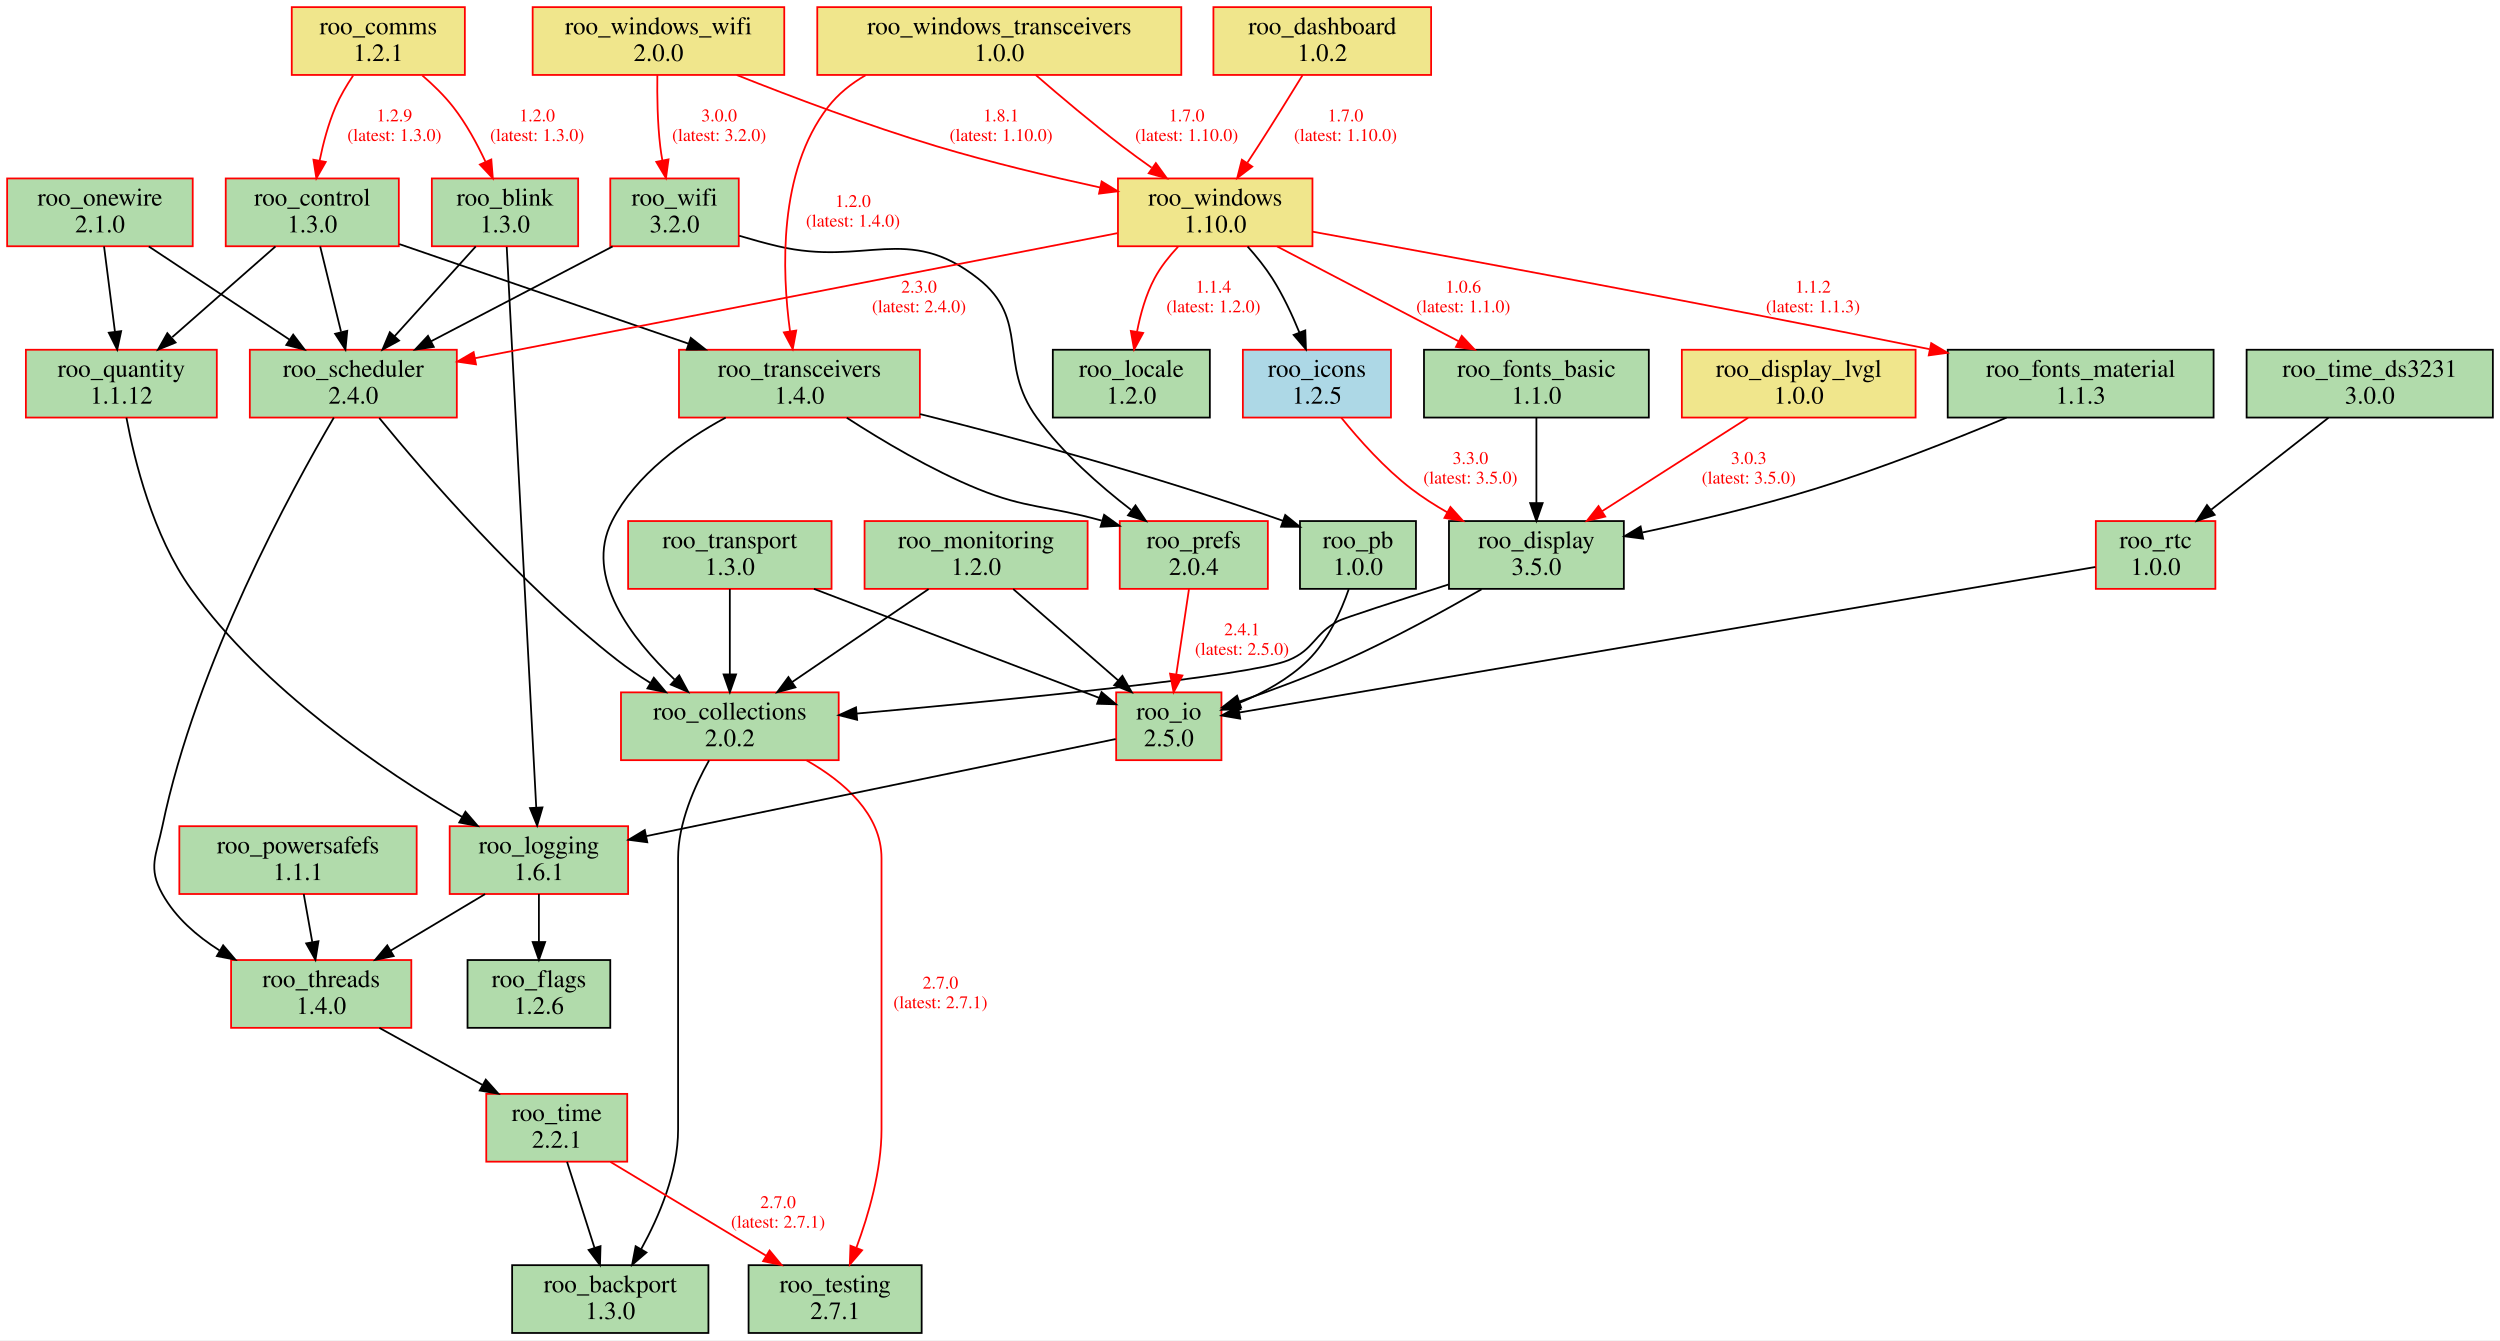
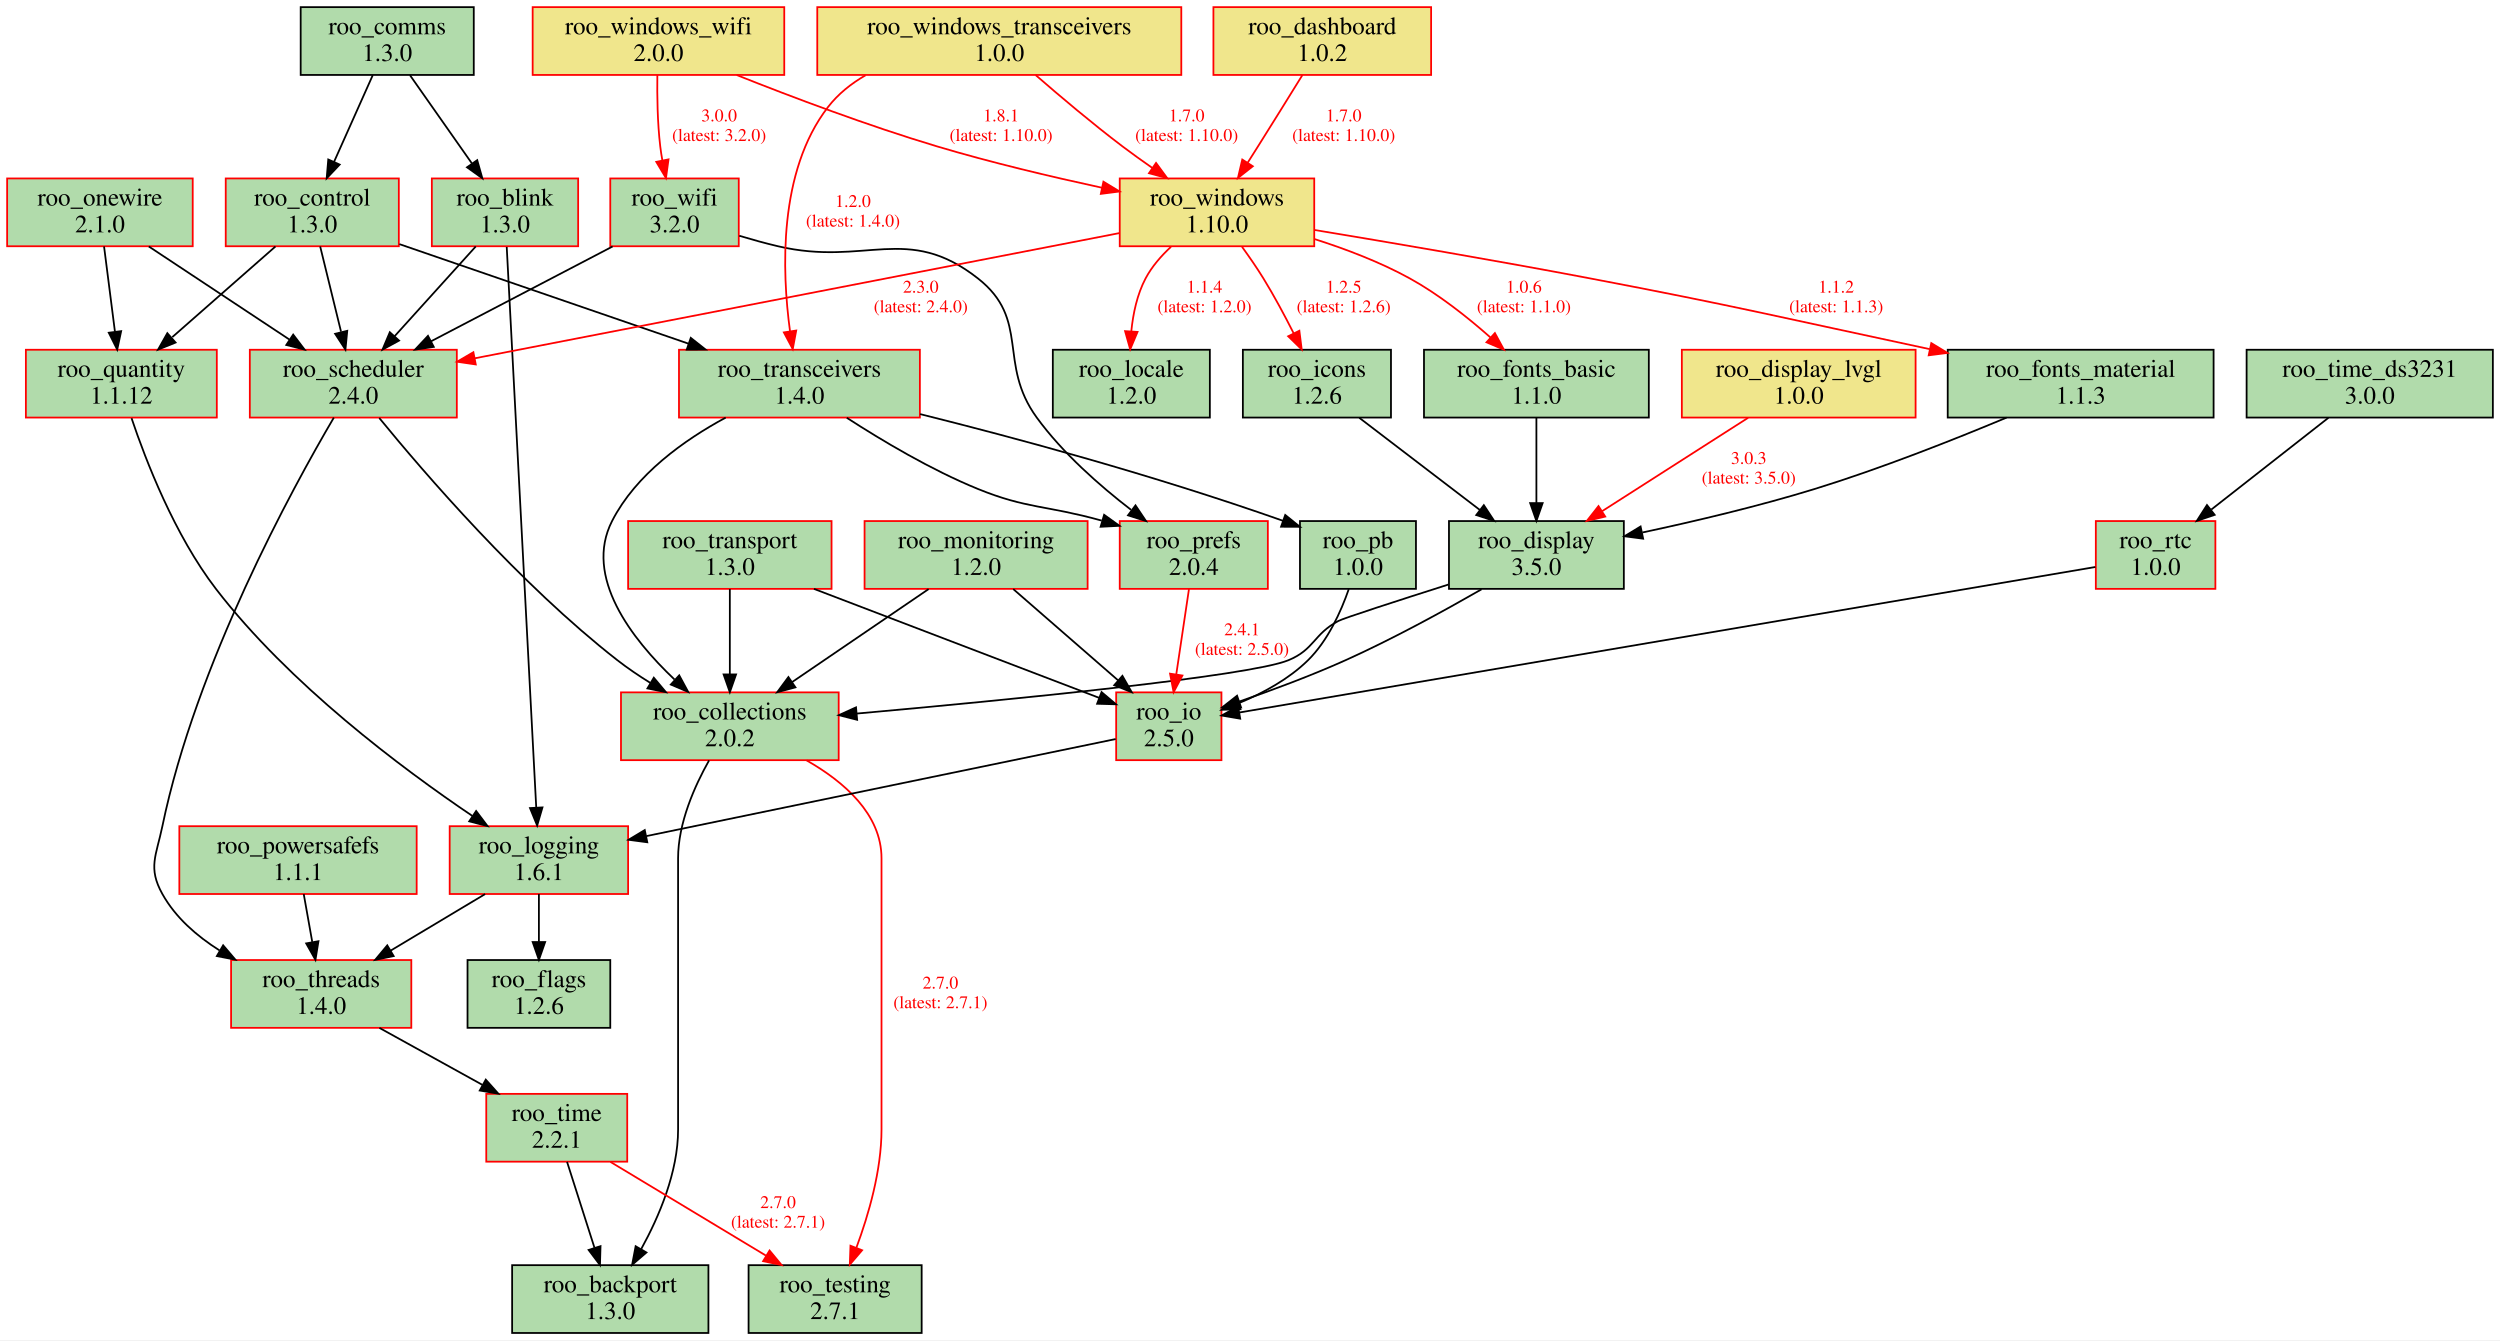
<svg xmlns="http://www.w3.org/2000/svg" width="1401pt" height="751pt" viewBox="0.00 0.00 1401.00 751.00">
  <g id="graph0" class="graph" transform="scale(1 1) rotate(0) translate(4 747)">
    <polygon fill="white" stroke="transparent" points="-4,4 -4,-747 1397,-747 1397,4 -4,4" />
    <g id="node1" class="node">
      <polygon fill="#b1dbab" stroke="black" points="393,-38 283,-38 283,0 393,0 393,-38" />
      <text text-anchor="middle" x="338" y="-22.8" font-family="Times,serif" font-size="14.00">roo_backport</text>
      <text text-anchor="middle" x="338" y="-7.8" font-family="Times,serif" font-size="14.00">1.3.0</text>
    </g>
    <g id="node2" class="node">
      <polygon fill="#b1dbab" stroke="red" points="320,-647 238,-647 238,-609 320,-609 320,-647" />
      <text text-anchor="middle" x="279" y="-631.8" font-family="Times,serif" font-size="14.00">roo_blink</text>
      <text text-anchor="middle" x="279" y="-616.8" font-family="Times,serif" font-size="14.00">1.3.0</text>
    </g>
    <g id="node15" class="node">
      <polygon fill="#b1dbab" stroke="red" points="348,-284 248,-284 248,-246 348,-246 348,-284" />
      <text text-anchor="middle" x="298" y="-268.8" font-family="Times,serif" font-size="14.00">roo_logging</text>
      <text text-anchor="middle" x="298" y="-253.8" font-family="Times,serif" font-size="14.00">1.6.1</text>
    </g>
    <g id="edge1" class="edge">
      <path fill="none" stroke="black" d="M279.97,-608.6C283.07,-549.7 292.76,-365.48 296.51,-294.38" />
      <polygon fill="black" stroke="black" points="300,-294.53 297.03,-284.36 293.01,-294.16 300,-294.53" />
    </g>
    <g id="node23" class="node">
      <polygon fill="#b1dbab" stroke="red" points="252,-551 136,-551 136,-513 252,-513 252,-551" />
      <text text-anchor="middle" x="194" y="-535.8" font-family="Times,serif" font-size="14.00">roo_scheduler</text>
      <text text-anchor="middle" x="194" y="-520.8" font-family="Times,serif" font-size="14.00">2.4.0</text>
    </g>
    <g id="edge2" class="edge">
      <path fill="none" stroke="black" d="M262.61,-608.88C249.68,-594.57 231.47,-574.44 217.07,-558.51" />
      <polygon fill="black" stroke="black" points="219.64,-556.14 210.34,-551.07 214.45,-560.83 219.64,-556.14" />
    </g>
    <g id="node3" class="node">
      <polygon fill="#b1dbab" stroke="red" points="466,-359 344,-359 344,-321 466,-321 466,-359" />
      <text text-anchor="middle" x="405" y="-343.8" font-family="Times,serif" font-size="14.00">roo_collections</text>
      <text text-anchor="middle" x="405" y="-328.8" font-family="Times,serif" font-size="14.00">2.0.2</text>
    </g>
    <g id="edge4" class="edge">
      <path fill="none" stroke="black" d="M393.37,-320.88C385.3,-306.57 376,-285.77 376,-266 376,-266 376,-266 376,-114 376,-90.17 365.37,-65.25 355.35,-47.06" />
      <polygon fill="black" stroke="black" points="358.27,-45.11 350.23,-38.2 352.21,-48.61 358.27,-45.11" />
    </g>
    <g id="node24" class="node">
      <polygon fill="#b1dbab" stroke="black" points="512.5,-38 415.5,-38 415.5,0 512.5,0 512.5,-38" />
      <text text-anchor="middle" x="464" y="-22.8" font-family="Times,serif" font-size="14.00">roo_testing</text>
      <text text-anchor="middle" x="464" y="-7.8" font-family="Times,serif" font-size="14.00">2.7.1</text>
    </g>
    <g id="edge3" class="edge">
      <path fill="none" stroke="red" d="M448,-320.89C469.08,-308.86 490,-290.7 490,-266 490,-266 490,-266 490,-114 490,-91.14 482.77,-66.25 475.93,-47.83" />
      <polygon fill="red" stroke="red" points="479.12,-46.36 472.23,-38.31 472.6,-48.9 479.12,-46.36" />
      <text text-anchor="middle" x="523" y="-193" font-family="Times,serif" font-size="10.00" fill="red">2.7.0</text>
      <text text-anchor="middle" x="523" y="-182" font-family="Times,serif" font-size="10.00" fill="red">(latest: 2.7.1)</text>
    </g>
    <g id="node4" class="node">
-       <polygon fill="khaki" stroke="red" points="256.5,-743 159.5,-743 159.5,-705 256.5,-705 256.5,-743" />
-       <text text-anchor="middle" x="208" y="-727.8" font-family="Times,serif" font-size="14.00">roo_comms</text>
-       <text text-anchor="middle" x="208" y="-712.8" font-family="Times,serif" font-size="14.00">1.2.1</text>
+       <polygon fill="#b1dbab" stroke="black" points="261.5,-743 164.5,-743 164.5,-705 261.5,-705 261.5,-743" />
+       <text text-anchor="middle" x="213" y="-727.8" font-family="Times,serif" font-size="14.00">roo_comms</text>
+       <text text-anchor="middle" x="213" y="-712.8" font-family="Times,serif" font-size="14.00">1.3.0</text>
    </g>
    <g id="edge5" class="edge">
-       <path fill="none" stroke="red" d="M232.68,-704.7C238.81,-699.42 245.04,-693.36 250,-687 257.19,-677.79 263.32,-666.51 268.07,-656.35" />
-       <polygon fill="red" stroke="red" points="271.33,-657.63 272.18,-647.07 264.93,-654.79 271.33,-657.63" />
-       <text text-anchor="middle" x="297" y="-679" font-family="Times,serif" font-size="10.00" fill="red">1.2.0</text>
-       <text text-anchor="middle" x="297" y="-668" font-family="Times,serif" font-size="10.00" fill="red">(latest: 1.3.0)</text>
+       <path fill="none" stroke="black" d="M225.73,-704.88C235.59,-690.83 249.39,-671.17 260.48,-655.38" />
+       <polygon fill="black" stroke="black" points="263.43,-657.26 266.31,-647.07 257.7,-653.24 263.43,-657.26" />
    </g>
    <g id="node5" class="node">
      <polygon fill="#b1dbab" stroke="red" points="219.5,-647 122.5,-647 122.5,-609 219.5,-609 219.5,-647" />
      <text text-anchor="middle" x="171" y="-631.8" font-family="Times,serif" font-size="14.00">roo_control</text>
      <text text-anchor="middle" x="171" y="-616.8" font-family="Times,serif" font-size="14.00">1.3.0</text>
    </g>
    <g id="edge6" class="edge">
-       <path fill="none" stroke="red" d="M193.92,-704.69C190.25,-699.23 186.6,-693.08 184,-687 179.98,-677.59 177.12,-666.77 175.13,-657.05" />
-       <polygon fill="red" stroke="red" points="178.54,-656.24 173.29,-647.04 171.65,-657.51 178.54,-656.24" />
-       <text text-anchor="middle" x="217" y="-679" font-family="Times,serif" font-size="10.00" fill="red">1.2.9</text>
-       <text text-anchor="middle" x="217" y="-668" font-family="Times,serif" font-size="10.00" fill="red">(latest: 1.3.0)</text>
+       <path fill="none" stroke="black" d="M204.9,-704.88C198.74,-691.09 190.17,-671.9 183.18,-656.26" />
+       <polygon fill="black" stroke="black" points="186.35,-654.77 179.07,-647.07 179.96,-657.63 186.35,-654.77" />
    </g>
    <g id="node21" class="node">
      <polygon fill="#b1dbab" stroke="red" points="117.5,-551 10.5,-551 10.5,-513 117.5,-513 117.5,-551" />
      <text text-anchor="middle" x="64" y="-535.8" font-family="Times,serif" font-size="14.00">roo_quantity</text>
      <text text-anchor="middle" x="64" y="-520.8" font-family="Times,serif" font-size="14.00">1.1.12</text>
    </g>
    <g id="edge7" class="edge">
      <path fill="none" stroke="black" d="M150.37,-608.88C133.94,-594.44 110.75,-574.07 92.54,-558.07" />
      <polygon fill="black" stroke="black" points="94.39,-555.04 84.57,-551.07 89.77,-560.3 94.39,-555.04" />
    </g>
    <g id="edge8" class="edge">
      <path fill="none" stroke="black" d="M175.43,-608.88C178.74,-595.35 183.33,-576.62 187.11,-561.15" />
      <polygon fill="black" stroke="black" points="190.6,-561.61 189.58,-551.07 183.8,-559.95 190.6,-561.61" />
    </g>
    <g id="node28" class="node">
      <polygon fill="#b1dbab" stroke="red" points="511.5,-551 376.5,-551 376.5,-513 511.5,-513 511.5,-551" />
      <text text-anchor="middle" x="444" y="-535.8" font-family="Times,serif" font-size="14.00">roo_transceivers</text>
      <text text-anchor="middle" x="444" y="-520.8" font-family="Times,serif" font-size="14.00">1.4.0</text>
    </g>
    <g id="edge9" class="edge">
      <path fill="none" stroke="black" d="M219.81,-610.19C265.1,-594.6 332.73,-571.31 381.86,-554.4" />
      <polygon fill="black" stroke="black" points="383.11,-557.67 391.43,-551.1 380.83,-551.05 383.11,-557.67" />
    </g>
    <g id="node6" class="node">
      <polygon fill="khaki" stroke="red" points="798,-743 676,-743 676,-705 798,-705 798,-743" />
      <text text-anchor="middle" x="737" y="-727.8" font-family="Times,serif" font-size="14.00">roo_dashboard</text>
      <text text-anchor="middle" x="737" y="-712.8" font-family="Times,serif" font-size="14.00">1.0.2</text>
    </g>
    <g id="node31" class="node">
-       <polygon fill="khaki" stroke="red" points="731.5,-647 622.5,-647 622.5,-609 731.5,-609 731.5,-647" />
-       <text text-anchor="middle" x="677" y="-631.8" font-family="Times,serif" font-size="14.00">roo_windows</text>
-       <text text-anchor="middle" x="677" y="-616.8" font-family="Times,serif" font-size="14.00">1.10.0</text>
+       <polygon fill="khaki" stroke="red" points="732.5,-647 623.5,-647 623.5,-609 732.5,-609 732.5,-647" />
+       <text text-anchor="middle" x="678" y="-631.8" font-family="Times,serif" font-size="14.00">roo_windows</text>
+       <text text-anchor="middle" x="678" y="-616.8" font-family="Times,serif" font-size="14.00">1.10.0</text>
    </g>
    <g id="edge10" class="edge">
-       <path fill="none" stroke="red" d="M725.96,-704.88C718.91,-693.39 709.53,-678.26 701,-665 699.07,-662 697.03,-658.88 694.99,-655.78" />
-       <polygon fill="red" stroke="red" points="697.77,-653.64 689.33,-647.24 691.94,-657.51 697.77,-653.64" />
-       <text text-anchor="middle" x="750" y="-679" font-family="Times,serif" font-size="10.00" fill="red">1.7.0</text>
-       <text text-anchor="middle" x="750" y="-668" font-family="Times,serif" font-size="10.00" fill="red">(latest: 1.10.0)</text>
+       <path fill="none" stroke="red" d="M725.87,-704.94C718.79,-693.47 709.4,-678.34 701,-665 699.13,-662.02 697.16,-658.91 695.19,-655.82" />
+       <polygon fill="red" stroke="red" points="698.07,-653.83 689.75,-647.28 692.17,-657.6 698.07,-653.83" />
+       <text text-anchor="middle" x="749" y="-679" font-family="Times,serif" font-size="10.00" fill="red">1.7.0</text>
+       <text text-anchor="middle" x="749" y="-668" font-family="Times,serif" font-size="10.00" fill="red">(latest: 1.10.0)</text>
    </g>
    <g id="node7" class="node">
      <polygon fill="#b1dbab" stroke="black" points="906,-455 808,-455 808,-417 906,-417 906,-455" />
      <text text-anchor="middle" x="857" y="-439.8" font-family="Times,serif" font-size="14.00">roo_display</text>
      <text text-anchor="middle" x="857" y="-424.8" font-family="Times,serif" font-size="14.00">3.5.0</text>
    </g>
    <g id="edge11" class="edge">
      <path fill="none" stroke="black" d="M807.75,-419.45C779.49,-410.46 749.01,-400.6 746,-399 732.03,-391.55 732.64,-383.02 718,-377 696.19,-368.03 561.67,-354.8 476.23,-347.13" />
      <polygon fill="black" stroke="black" points="476.34,-343.62 466.06,-346.22 475.71,-350.6 476.34,-343.62" />
    </g>
    <g id="node13" class="node">
      <polygon fill="#b1dbab" stroke="red" points="680.5,-359 621.5,-359 621.5,-321 680.5,-321 680.5,-359" />
      <text text-anchor="middle" x="651" y="-343.8" font-family="Times,serif" font-size="14.00">roo_io</text>
      <text text-anchor="middle" x="651" y="-328.8" font-family="Times,serif" font-size="14.00">2.5.0</text>
    </g>
    <g id="edge12" class="edge">
      <path fill="none" stroke="black" d="M826.25,-416.75C805.19,-404.65 776.4,-388.88 750,-377 730.77,-368.35 708.79,-360.19 690.42,-353.83" />
      <polygon fill="black" stroke="black" points="691.51,-350.5 680.91,-350.59 689.25,-357.13 691.51,-350.5" />
    </g>
    <g id="node8" class="node">
      <polygon fill="khaki" stroke="red" points="1069.5,-551 938.5,-551 938.5,-513 1069.5,-513 1069.5,-551" />
      <text text-anchor="middle" x="1004" y="-535.8" font-family="Times,serif" font-size="14.00">roo_display_lvgl</text>
      <text text-anchor="middle" x="1004" y="-520.8" font-family="Times,serif" font-size="14.00">1.0.0</text>
    </g>
    <g id="edge13" class="edge">
      <path fill="none" stroke="red" d="M975.66,-512.88C952.37,-497.99 919.21,-476.78 893.87,-460.57" />
      <polygon fill="red" stroke="red" points="895.57,-457.51 885.26,-455.07 891.8,-463.4 895.57,-457.51" />
      <text text-anchor="middle" x="976" y="-487" font-family="Times,serif" font-size="10.00" fill="red">3.0.3</text>
      <text text-anchor="middle" x="976" y="-476" font-family="Times,serif" font-size="10.00" fill="red">(latest: 3.5.0)</text>
    </g>
    <g id="node9" class="node">
      <polygon fill="#b1dbab" stroke="black" points="338,-209 258,-209 258,-171 338,-171 338,-209" />
      <text text-anchor="middle" x="298" y="-193.8" font-family="Times,serif" font-size="14.00">roo_flags</text>
      <text text-anchor="middle" x="298" y="-178.8" font-family="Times,serif" font-size="14.00">1.2.6</text>
    </g>
    <g id="node10" class="node">
      <polygon fill="#b1dbab" stroke="black" points="920,-551 794,-551 794,-513 920,-513 920,-551" />
      <text text-anchor="middle" x="857" y="-535.8" font-family="Times,serif" font-size="14.00">roo_fonts_basic</text>
      <text text-anchor="middle" x="857" y="-520.8" font-family="Times,serif" font-size="14.00">1.1.0</text>
    </g>
    <g id="edge14" class="edge">
      <path fill="none" stroke="black" d="M857,-512.88C857,-499.35 857,-480.62 857,-465.15" />
      <polygon fill="black" stroke="black" points="860.5,-465.07 857,-455.07 853.5,-465.07 860.5,-465.07" />
    </g>
    <g id="node11" class="node">
      <polygon fill="#b1dbab" stroke="black" points="1236.5,-551 1087.5,-551 1087.5,-513 1236.5,-513 1236.5,-551" />
      <text text-anchor="middle" x="1162" y="-535.8" font-family="Times,serif" font-size="14.00">roo_fonts_material</text>
      <text text-anchor="middle" x="1162" y="-520.8" font-family="Times,serif" font-size="14.00">1.1.3</text>
    </g>
    <g id="edge15" class="edge">
      <path fill="none" stroke="black" d="M1120.5,-512.98C1090.92,-500.6 1050.01,-484.41 1013,-473 981.52,-463.3 945.75,-454.86 916.41,-448.6" />
      <polygon fill="black" stroke="black" points="916.82,-445.11 906.32,-446.48 915.38,-451.96 916.82,-445.11" />
    </g>
    <g id="node12" class="node">
-       <polygon fill="lightblue" stroke="red" points="775.5,-551 692.5,-551 692.5,-513 775.5,-513 775.5,-551" />
+       <polygon fill="#b1dbab" stroke="black" points="775.5,-551 692.5,-551 692.5,-513 775.5,-513 775.5,-551" />
      <text text-anchor="middle" x="734" y="-535.8" font-family="Times,serif" font-size="14.00">roo_icons</text>
-       <text text-anchor="middle" x="734" y="-520.8" font-family="Times,serif" font-size="14.00">1.2.5</text>
+       <text text-anchor="middle" x="734" y="-520.8" font-family="Times,serif" font-size="14.00">1.2.6</text>
    </g>
    <g id="edge16" class="edge">
-       <path fill="none" stroke="red" d="M747.65,-512.94C757.61,-500.62 771.94,-484.52 787,-473 793.18,-468.27 800.08,-463.87 807.07,-459.87" />
-       <polygon fill="red" stroke="red" points="808.82,-462.91 815.92,-455.04 805.46,-456.76 808.82,-462.91" />
-       <text text-anchor="middle" x="820" y="-487" font-family="Times,serif" font-size="10.00" fill="red">3.3.0</text>
-       <text text-anchor="middle" x="820" y="-476" font-family="Times,serif" font-size="10.00" fill="red">(latest: 3.5.0)</text>
+       <path fill="none" stroke="black" d="M757.72,-512.88C776.94,-498.18 804.22,-477.34 825.32,-461.21" />
+       <polygon fill="black" stroke="black" points="827.54,-463.92 833.36,-455.07 823.29,-458.36 827.54,-463.92" />
    </g>
    <g id="edge17" class="edge">
      <path fill="none" stroke="black" d="M621.21,-332.84C563.3,-320.86 434.57,-294.24 358.2,-278.45" />
      <polygon fill="black" stroke="black" points="358.74,-274.99 348.24,-276.39 357.32,-281.84 358.74,-274.99" />
    </g>
    <g id="node14" class="node">
      <polygon fill="#b1dbab" stroke="black" points="674,-551 586,-551 586,-513 674,-513 674,-551" />
      <text text-anchor="middle" x="630" y="-535.8" font-family="Times,serif" font-size="14.00">roo_locale</text>
      <text text-anchor="middle" x="630" y="-520.8" font-family="Times,serif" font-size="14.00">1.2.0</text>
    </g>
    <g id="edge18" class="edge">
      <path fill="none" stroke="black" d="M298,-245.96C298,-237.88 298,-228.18 298,-219.18" />
      <polygon fill="black" stroke="black" points="301.5,-219.09 298,-209.09 294.5,-219.09 301.5,-219.09" />
    </g>
    <g id="node25" class="node">
      <polygon fill="#b1dbab" stroke="red" points="226.5,-209 125.5,-209 125.5,-171 226.5,-171 226.5,-209" />
      <text text-anchor="middle" x="176" y="-193.8" font-family="Times,serif" font-size="14.00">roo_threads</text>
      <text text-anchor="middle" x="176" y="-178.8" font-family="Times,serif" font-size="14.00">1.4.0</text>
    </g>
    <g id="edge19" class="edge">
      <path fill="none" stroke="black" d="M267.84,-245.96C251.86,-236.39 232.04,-224.53 214.91,-214.28" />
      <polygon fill="black" stroke="black" points="216.61,-211.22 206.23,-209.09 213.02,-217.23 216.61,-211.22" />
    </g>
    <g id="node16" class="node">
      <polygon fill="#b1dbab" stroke="red" points="605.5,-455 480.5,-455 480.5,-417 605.5,-417 605.5,-455" />
      <text text-anchor="middle" x="543" y="-439.8" font-family="Times,serif" font-size="14.00">roo_monitoring</text>
      <text text-anchor="middle" x="543" y="-424.8" font-family="Times,serif" font-size="14.00">1.2.0</text>
    </g>
    <g id="edge20" class="edge">
      <path fill="none" stroke="black" d="M516.39,-416.88C494.63,-402.05 463.68,-380.97 439.92,-364.79" />
      <polygon fill="black" stroke="black" points="441.76,-361.81 431.53,-359.07 437.82,-367.59 441.76,-361.81" />
    </g>
    <g id="edge21" class="edge">
      <path fill="none" stroke="black" d="M563.82,-416.88C580.56,-402.31 604.23,-381.71 622.69,-365.64" />
      <polygon fill="black" stroke="black" points="625,-368.27 630.24,-359.07 620.4,-362.99 625,-368.27" />
    </g>
    <g id="node17" class="node">
      <polygon fill="#b1dbab" stroke="red" points="104,-647 0,-647 0,-609 104,-609 104,-647" />
      <text text-anchor="middle" x="52" y="-631.8" font-family="Times,serif" font-size="14.00">roo_onewire</text>
      <text text-anchor="middle" x="52" y="-616.8" font-family="Times,serif" font-size="14.00">2.1.0</text>
    </g>
    <g id="edge23" class="edge">
      <path fill="none" stroke="black" d="M54.31,-608.88C56.04,-595.35 58.43,-576.62 60.41,-561.15" />
      <polygon fill="black" stroke="black" points="63.9,-561.43 61.69,-551.07 56.96,-560.54 63.9,-561.43" />
    </g>
    <g id="edge22" class="edge">
      <path fill="none" stroke="black" d="M79.38,-608.88C101.77,-594.05 133.62,-572.97 158.07,-556.79" />
      <polygon fill="black" stroke="black" points="160.3,-559.51 166.71,-551.07 156.43,-553.67 160.3,-559.51" />
    </g>
    <g id="node18" class="node">
      <polygon fill="#b1dbab" stroke="black" points="789.5,-455 724.5,-455 724.5,-417 789.5,-417 789.5,-455" />
      <text text-anchor="middle" x="757" y="-439.8" font-family="Times,serif" font-size="14.00">roo_pb</text>
      <text text-anchor="middle" x="757" y="-424.8" font-family="Times,serif" font-size="14.00">1.0.0</text>
    </g>
    <g id="edge24" class="edge">
      <path fill="none" stroke="black" d="M751.84,-416.82C747.49,-404.29 740.16,-387.97 729,-377 718.21,-366.4 703.74,-358.55 690.18,-352.93" />
      <polygon fill="black" stroke="black" points="691.14,-349.55 680.55,-349.23 688.63,-356.08 691.14,-349.55" />
    </g>
    <g id="node19" class="node">
      <polygon fill="#b1dbab" stroke="red" points="229.5,-284 96.5,-284 96.5,-246 229.5,-246 229.5,-284" />
      <text text-anchor="middle" x="163" y="-268.8" font-family="Times,serif" font-size="14.00">roo_powersafefs</text>
      <text text-anchor="middle" x="163" y="-253.8" font-family="Times,serif" font-size="14.00">1.1.1</text>
    </g>
    <g id="edge25" class="edge">
      <path fill="none" stroke="black" d="M166.21,-245.96C167.65,-237.88 169.38,-228.18 170.98,-219.18" />
      <polygon fill="black" stroke="black" points="174.47,-219.55 172.78,-209.09 167.58,-218.32 174.47,-219.55" />
    </g>
    <g id="node20" class="node">
      <polygon fill="#b1dbab" stroke="red" points="706.5,-455 623.5,-455 623.5,-417 706.5,-417 706.5,-455" />
      <text text-anchor="middle" x="665" y="-439.8" font-family="Times,serif" font-size="14.00">roo_prefs</text>
      <text text-anchor="middle" x="665" y="-424.8" font-family="Times,serif" font-size="14.00">2.0.4</text>
    </g>
    <g id="edge26" class="edge">
      <path fill="none" stroke="red" d="M662.3,-416.88C660.29,-403.35 657.5,-384.62 655.19,-369.15" />
      <polygon fill="red" stroke="red" points="658.63,-368.44 653.69,-359.07 651.7,-369.48 658.63,-368.44" />
      <text text-anchor="middle" x="692" y="-391" font-family="Times,serif" font-size="10.00" fill="red">2.4.1</text>
      <text text-anchor="middle" x="692" y="-380" font-family="Times,serif" font-size="10.00" fill="red">(latest: 2.5.0)</text>
    </g>
    <g id="edge27" class="edge">
-       <path fill="none" stroke="black" d="M66.85,-512.93C71.3,-489.12 81.71,-446.78 103,-417 143.42,-360.47 210.98,-314.92 255.01,-289.15" />
-       <polygon fill="black" stroke="black" points="256.84,-292.14 263.76,-284.11 253.35,-286.07 256.84,-292.14" />
+       <path fill="none" stroke="black" d="M69.71,-512.67C77.69,-488.95 93.86,-447.11 117,-417 158.01,-363.65 221.01,-316.54 260.84,-289.66" />
+       <polygon fill="black" stroke="black" points="262.83,-292.53 269.21,-284.07 258.95,-286.71 262.83,-292.53" />
    </g>
    <g id="node22" class="node">
      <polygon fill="#b1dbab" stroke="red" points="1237.5,-455 1170.5,-455 1170.5,-417 1237.5,-417 1237.5,-455" />
      <text text-anchor="middle" x="1204" y="-439.8" font-family="Times,serif" font-size="14.00">roo_rtc</text>
      <text text-anchor="middle" x="1204" y="-424.8" font-family="Times,serif" font-size="14.00">1.0.0</text>
    </g>
    <g id="edge28" class="edge">
      <path fill="none" stroke="black" d="M1170.24,-429.26C1073.32,-412.79 794.52,-365.4 690.64,-347.74" />
      <polygon fill="black" stroke="black" points="691.01,-344.25 680.57,-346.03 689.84,-351.15 691.01,-344.25" />
    </g>
    <g id="edge29" class="edge">
      <path fill="none" stroke="black" d="M208.54,-512.76C233.55,-482.16 287.31,-419.64 342,-377 347.74,-372.53 354.09,-368.24 360.49,-364.28" />
      <polygon fill="black" stroke="black" points="362.39,-367.23 369.2,-359.1 358.82,-361.21 362.39,-367.23" />
    </g>
    <g id="edge30" class="edge">
      <path fill="none" stroke="black" d="M183.08,-512.96C159.79,-473.31 105.83,-374.83 87,-284 83.57,-267.46 78.78,-260.75 87,-246 94.33,-232.85 106.24,-222.45 119,-214.4" />
      <polygon fill="black" stroke="black" points="121.05,-217.26 127.92,-209.2 117.52,-211.21 121.05,-217.26" />
    </g>
    <g id="node26" class="node">
      <polygon fill="#b1dbab" stroke="red" points="347.5,-134 268.5,-134 268.5,-96 347.5,-96 347.5,-134" />
      <text text-anchor="middle" x="308" y="-118.8" font-family="Times,serif" font-size="14.00">roo_time</text>
      <text text-anchor="middle" x="308" y="-103.8" font-family="Times,serif" font-size="14.00">2.2.1</text>
    </g>
    <g id="edge31" class="edge">
      <path fill="none" stroke="black" d="M208.63,-170.96C226.08,-161.3 247.76,-149.32 266.41,-139" />
      <polygon fill="black" stroke="black" points="268.23,-141.99 275.29,-134.09 264.84,-135.87 268.23,-141.99" />
    </g>
    <g id="edge33" class="edge">
      <path fill="none" stroke="black" d="M313.78,-95.88C318.14,-82.22 324.19,-63.26 329.16,-47.71" />
      <polygon fill="black" stroke="black" points="332.53,-48.66 332.23,-38.07 325.86,-46.53 332.53,-48.66" />
    </g>
    <g id="edge32" class="edge">
      <path fill="none" stroke="red" d="M338.08,-95.88C362.9,-80.92 398.28,-59.6 425.23,-43.36" />
      <polygon fill="red" stroke="red" points="427.26,-46.23 434.01,-38.07 423.64,-40.23 427.26,-46.23" />
      <text text-anchor="middle" x="432" y="-70" font-family="Times,serif" font-size="10.00" fill="red">2.7.0</text>
      <text text-anchor="middle" x="432" y="-59" font-family="Times,serif" font-size="10.00" fill="red">(latest: 2.7.1)</text>
    </g>
    <g id="node27" class="node">
      <polygon fill="#b1dbab" stroke="black" points="1393,-551 1255,-551 1255,-513 1393,-513 1393,-551" />
      <text text-anchor="middle" x="1324" y="-535.8" font-family="Times,serif" font-size="14.00">roo_time_ds3231</text>
      <text text-anchor="middle" x="1324" y="-520.8" font-family="Times,serif" font-size="14.00">3.0.0</text>
    </g>
    <g id="edge34" class="edge">
      <path fill="none" stroke="black" d="M1300.86,-512.88C1282.19,-498.25 1255.73,-477.52 1235.19,-461.43" />
      <polygon fill="black" stroke="black" points="1237.1,-458.48 1227.07,-455.07 1232.78,-463.99 1237.1,-458.48" />
    </g>
    <g id="edge36" class="edge">
      <path fill="none" stroke="black" d="M402.67,-512.97C379.38,-500.39 352.36,-481.15 339,-455 323.05,-423.76 349.91,-389.02 374,-366.2" />
      <polygon fill="black" stroke="black" points="376.63,-368.55 381.67,-359.23 371.92,-363.37 376.63,-368.55" />
    </g>
    <g id="edge35" class="edge">
      <path fill="none" stroke="black" d="M511.62,-514.94C564.88,-501.64 641,-481.21 715.01,-455.14" />
      <polygon fill="black" stroke="black" points="716.25,-458.42 724.49,-451.77 713.9,-451.82 716.25,-458.42" />
    </g>
    <g id="edge37" class="edge">
      <path fill="none" stroke="black" d="M470.54,-512.87C490.12,-500.19 517.79,-483.68 544,-473 571.44,-461.82 581.96,-463.97 613.4,-455.25" />
      <polygon fill="black" stroke="black" points="614.75,-458.51 623.36,-452.33 612.78,-451.79 614.75,-458.51" />
    </g>
    <g id="node29" class="node">
      <polygon fill="#b1dbab" stroke="red" points="462,-455 348,-455 348,-417 462,-417 462,-455" />
      <text text-anchor="middle" x="405" y="-439.8" font-family="Times,serif" font-size="14.00">roo_transport</text>
      <text text-anchor="middle" x="405" y="-424.8" font-family="Times,serif" font-size="14.00">1.3.0</text>
    </g>
    <g id="edge38" class="edge">
      <path fill="none" stroke="black" d="M405,-416.88C405,-403.35 405,-384.62 405,-369.15" />
      <polygon fill="black" stroke="black" points="408.5,-369.07 405,-359.07 401.5,-369.07 408.5,-369.07" />
    </g>
    <g id="edge39" class="edge">
      <path fill="none" stroke="black" d="M452.14,-416.99C498.57,-399.24 568.67,-372.46 612.05,-355.89" />
      <polygon fill="black" stroke="black" points="613.31,-359.15 621.41,-352.31 610.82,-352.61 613.31,-359.15" />
    </g>
    <g id="node30" class="node">
      <polygon fill="#b1dbab" stroke="red" points="410,-647 338,-647 338,-609 410,-609 410,-647" />
      <text text-anchor="middle" x="374" y="-631.8" font-family="Times,serif" font-size="14.00">roo_wifi</text>
      <text text-anchor="middle" x="374" y="-616.8" font-family="Times,serif" font-size="14.00">3.2.0</text>
    </g>
    <g id="edge40" class="edge">
      <path fill="none" stroke="black" d="M410.29,-614.87C417.44,-612.73 424.92,-610.66 432,-609 481.09,-597.5 504.32,-622.11 544,-591 573.62,-567.77 554.84,-543.43 577,-513 591.5,-493.09 612.17,-474.89 629.84,-461.29" />
      <polygon fill="black" stroke="black" points="632.33,-463.8 638.23,-455 628.13,-458.2 632.33,-463.8" />
    </g>
    <g id="edge41" class="edge">
      <path fill="none" stroke="black" d="M339.29,-608.88C310.28,-593.73 268.76,-572.04 237.53,-555.73" />
      <polygon fill="black" stroke="black" points="239.08,-552.6 228.6,-551.07 235.84,-558.8 239.08,-552.6" />
    </g>
    <g id="edge42" class="edge">
-       <path fill="none" stroke="red" d="M711.71,-608.88C740.72,-593.73 782.24,-572.04 813.47,-555.73" />
-       <polygon fill="red" stroke="red" points="815.16,-558.8 822.4,-551.07 811.92,-552.6 815.16,-558.8" />
-       <text text-anchor="middle" x="816" y="-583" font-family="Times,serif" font-size="10.00" fill="red">1.0.6</text>
-       <text text-anchor="middle" x="816" y="-572" font-family="Times,serif" font-size="10.00" fill="red">(latest: 1.1.0)</text>
+       <path fill="none" stroke="red" d="M732.63,-613.03C750.24,-607.43 769.47,-600.1 786,-591 802.28,-582.04 818.48,-569.18 831.29,-557.85" />
+       <polygon fill="red" stroke="red" points="833.74,-560.35 838.79,-551.04 829.03,-555.17 833.74,-560.35" />
+       <text text-anchor="middle" x="850" y="-583" font-family="Times,serif" font-size="10.00" fill="red">1.0.6</text>
+       <text text-anchor="middle" x="850" y="-572" font-family="Times,serif" font-size="10.00" fill="red">(latest: 1.1.0)</text>
    </g>
    <g id="edge43" class="edge">
-       <path fill="none" stroke="red" d="M731.71,-617.14C807.18,-603.42 947.73,-577.5 1077.26,-551.33" />
-       <polygon fill="red" stroke="red" points="1078.26,-554.7 1087.36,-549.28 1076.87,-547.84 1078.26,-554.7" />
-       <text text-anchor="middle" x="1012" y="-583" font-family="Times,serif" font-size="10.00" fill="red">1.1.2</text>
-       <text text-anchor="middle" x="1012" y="-572" font-family="Times,serif" font-size="10.00" fill="red">(latest: 1.1.3)</text>
+       <path fill="none" stroke="red" d="M732.66,-618.12C774.88,-611.13 834.73,-600.94 887,-591 969.54,-575.3 992.13,-569.54 1077.48,-551.32" />
+       <polygon fill="red" stroke="red" points="1078.3,-554.73 1087.35,-549.22 1076.84,-547.88 1078.3,-554.73" />
+       <text text-anchor="middle" x="1025" y="-583" font-family="Times,serif" font-size="10.00" fill="red">1.1.2</text>
+       <text text-anchor="middle" x="1025" y="-572" font-family="Times,serif" font-size="10.00" fill="red">(latest: 1.1.3)</text>
    </g>
    <g id="edge45" class="edge">
-       <path fill="none" stroke="black" d="M695.15,-608.86C700.03,-603.4 705.05,-597.21 709,-591 714.96,-581.63 720.12,-570.6 724.17,-560.69" />
-       <polygon fill="black" stroke="black" points="727.48,-561.84 727.85,-551.25 720.96,-559.3 727.48,-561.84" />
+       <path fill="none" stroke="red" d="M692.03,-608.68C696.07,-603.11 700.36,-596.91 704,-591 710.03,-581.19 716,-570.04 721,-560.15" />
+       <polygon fill="red" stroke="red" points="724.16,-561.66 725.48,-551.15 717.89,-558.55 724.16,-561.66" />
+       <text text-anchor="middle" x="749" y="-583" font-family="Times,serif" font-size="10.00" fill="red">1.2.5</text>
+       <text text-anchor="middle" x="749" y="-572" font-family="Times,serif" font-size="10.00" fill="red">(latest: 1.2.6)</text>
    </g>
    <g id="edge44" class="edge">
-       <path fill="none" stroke="red" d="M656.17,-608.72C651.22,-603.44 646.39,-597.38 643,-591 638.16,-581.9 635.12,-571.07 633.21,-561.25" />
-       <polygon fill="red" stroke="red" points="636.62,-560.42 631.55,-551.12 629.71,-561.55 636.62,-560.42" />
-       <text text-anchor="middle" x="676" y="-583" font-family="Times,serif" font-size="10.00" fill="red">1.1.4</text>
-       <text text-anchor="middle" x="676" y="-572" font-family="Times,serif" font-size="10.00" fill="red">(latest: 1.2.0)</text>
+       <path fill="none" stroke="red" d="M652.24,-608.71C646.72,-603.6 641.5,-597.6 638,-591 633.24,-582.03 630.98,-571.23 629.99,-561.4" />
+       <polygon fill="red" stroke="red" points="633.47,-561 629.36,-551.23 626.49,-561.43 633.47,-561" />
+       <text text-anchor="middle" x="671" y="-583" font-family="Times,serif" font-size="10.00" fill="red">1.1.4</text>
+       <text text-anchor="middle" x="671" y="-572" font-family="Times,serif" font-size="10.00" fill="red">(latest: 1.2.0)</text>
    </g>
    <g id="edge46" class="edge">
-       <path fill="none" stroke="red" d="M622.06,-616.31C533.35,-599.04 358.75,-565.06 262.21,-546.27" />
-       <polygon fill="red" stroke="red" points="262.75,-542.81 252.26,-544.34 261.41,-549.68 262.75,-542.81" />
-       <text text-anchor="middle" x="511" y="-583" font-family="Times,serif" font-size="10.00" fill="red">2.3.0</text>
-       <text text-anchor="middle" x="511" y="-572" font-family="Times,serif" font-size="10.00" fill="red">(latest: 2.4.0)</text>
+       <path fill="none" stroke="red" d="M623.42,-616.4C534.6,-599.15 358.98,-565.04 262.11,-546.23" />
+       <polygon fill="red" stroke="red" points="262.62,-542.76 252.13,-544.29 261.28,-549.63 262.62,-542.76" />
+       <text text-anchor="middle" x="512" y="-583" font-family="Times,serif" font-size="10.00" fill="red">2.3.0</text>
+       <text text-anchor="middle" x="512" y="-572" font-family="Times,serif" font-size="10.00" fill="red">(latest: 2.4.0)</text>
    </g>
    <g id="node32" class="node">
      <polygon fill="khaki" stroke="red" points="658,-743 454,-743 454,-705 658,-705 658,-743" />
      <text text-anchor="middle" x="556" y="-727.8" font-family="Times,serif" font-size="14.00">roo_windows_transceivers</text>
      <text text-anchor="middle" x="556" y="-712.8" font-family="Times,serif" font-size="14.00">1.0.0</text>
    </g>
    <g id="edge47" class="edge">
      <path fill="none" stroke="red" d="M481.05,-704.81C472.98,-700.16 465.66,-694.32 460,-687 432.12,-650.91 434.17,-595.03 438.72,-561.43" />
      <polygon fill="red" stroke="red" points="442.2,-561.77 440.25,-551.36 435.28,-560.72 442.2,-561.77" />
      <text text-anchor="middle" x="474" y="-631" font-family="Times,serif" font-size="10.00" fill="red">1.2.0</text>
      <text text-anchor="middle" x="474" y="-620" font-family="Times,serif" font-size="10.00" fill="red">(latest: 1.4.0)</text>
    </g>
    <g id="edge48" class="edge">
-       <path fill="none" stroke="red" d="M576.42,-704.97C589.94,-693.25 608.21,-677.82 625,-665 630.21,-661.02 635.82,-656.94 641.36,-653.02" />
-       <polygon fill="red" stroke="red" points="643.74,-655.62 649.94,-647.03 639.73,-649.88 643.74,-655.62" />
+       <path fill="none" stroke="red" d="M576.38,-704.92C589.89,-693.18 608.15,-677.75 625,-665 630.36,-660.94 636.15,-656.79 641.86,-652.82" />
+       <polygon fill="red" stroke="red" points="643.85,-655.7 650.12,-647.16 639.89,-649.93 643.85,-655.7" />
      <text text-anchor="middle" x="661" y="-679" font-family="Times,serif" font-size="10.00" fill="red">1.7.0</text>
      <text text-anchor="middle" x="661" y="-668" font-family="Times,serif" font-size="10.00" fill="red">(latest: 1.10.0)</text>
    </g>
    <g id="node33" class="node">
      <polygon fill="khaki" stroke="red" points="435.5,-743 294.5,-743 294.5,-705 435.5,-705 435.5,-743" />
      <text text-anchor="middle" x="365" y="-727.8" font-family="Times,serif" font-size="14.00">roo_windows_wifi</text>
      <text text-anchor="middle" x="365" y="-712.8" font-family="Times,serif" font-size="14.00">2.0.0</text>
    </g>
    <g id="edge49" class="edge">
      <path fill="none" stroke="red" d="M364.38,-704.91C364.22,-693.44 364.42,-678.3 366,-665 366.3,-662.44 366.71,-659.8 367.18,-657.16" />
      <polygon fill="red" stroke="red" points="370.64,-657.69 369.21,-647.19 363.78,-656.29 370.64,-657.69" />
      <text text-anchor="middle" x="399" y="-679" font-family="Times,serif" font-size="10.00" fill="red">3.0.0</text>
      <text text-anchor="middle" x="399" y="-668" font-family="Times,serif" font-size="10.00" fill="red">(latest: 3.2.0)</text>
    </g>
    <g id="edge50" class="edge">
-       <path fill="none" stroke="red" d="M408.86,-704.96C439.84,-692.65 482.53,-676.54 521,-665 550.77,-656.07 584.29,-648.07 612.62,-641.9" />
-       <polygon fill="red" stroke="red" points="613.36,-645.32 622.4,-639.79 611.89,-638.48 613.36,-645.32" />
+       <path fill="none" stroke="red" d="M408.86,-704.94C439.84,-692.62 482.52,-676.51 521,-665 551.08,-656 584.97,-647.97 613.54,-641.79" />
+       <polygon fill="red" stroke="red" points="614.36,-645.2 623.41,-639.69 612.9,-638.35 614.36,-645.2" />
      <text text-anchor="middle" x="557" y="-679" font-family="Times,serif" font-size="10.00" fill="red">1.8.1</text>
      <text text-anchor="middle" x="557" y="-668" font-family="Times,serif" font-size="10.00" fill="red">(latest: 1.10.0)</text>
    </g>
  </g>
</svg>
